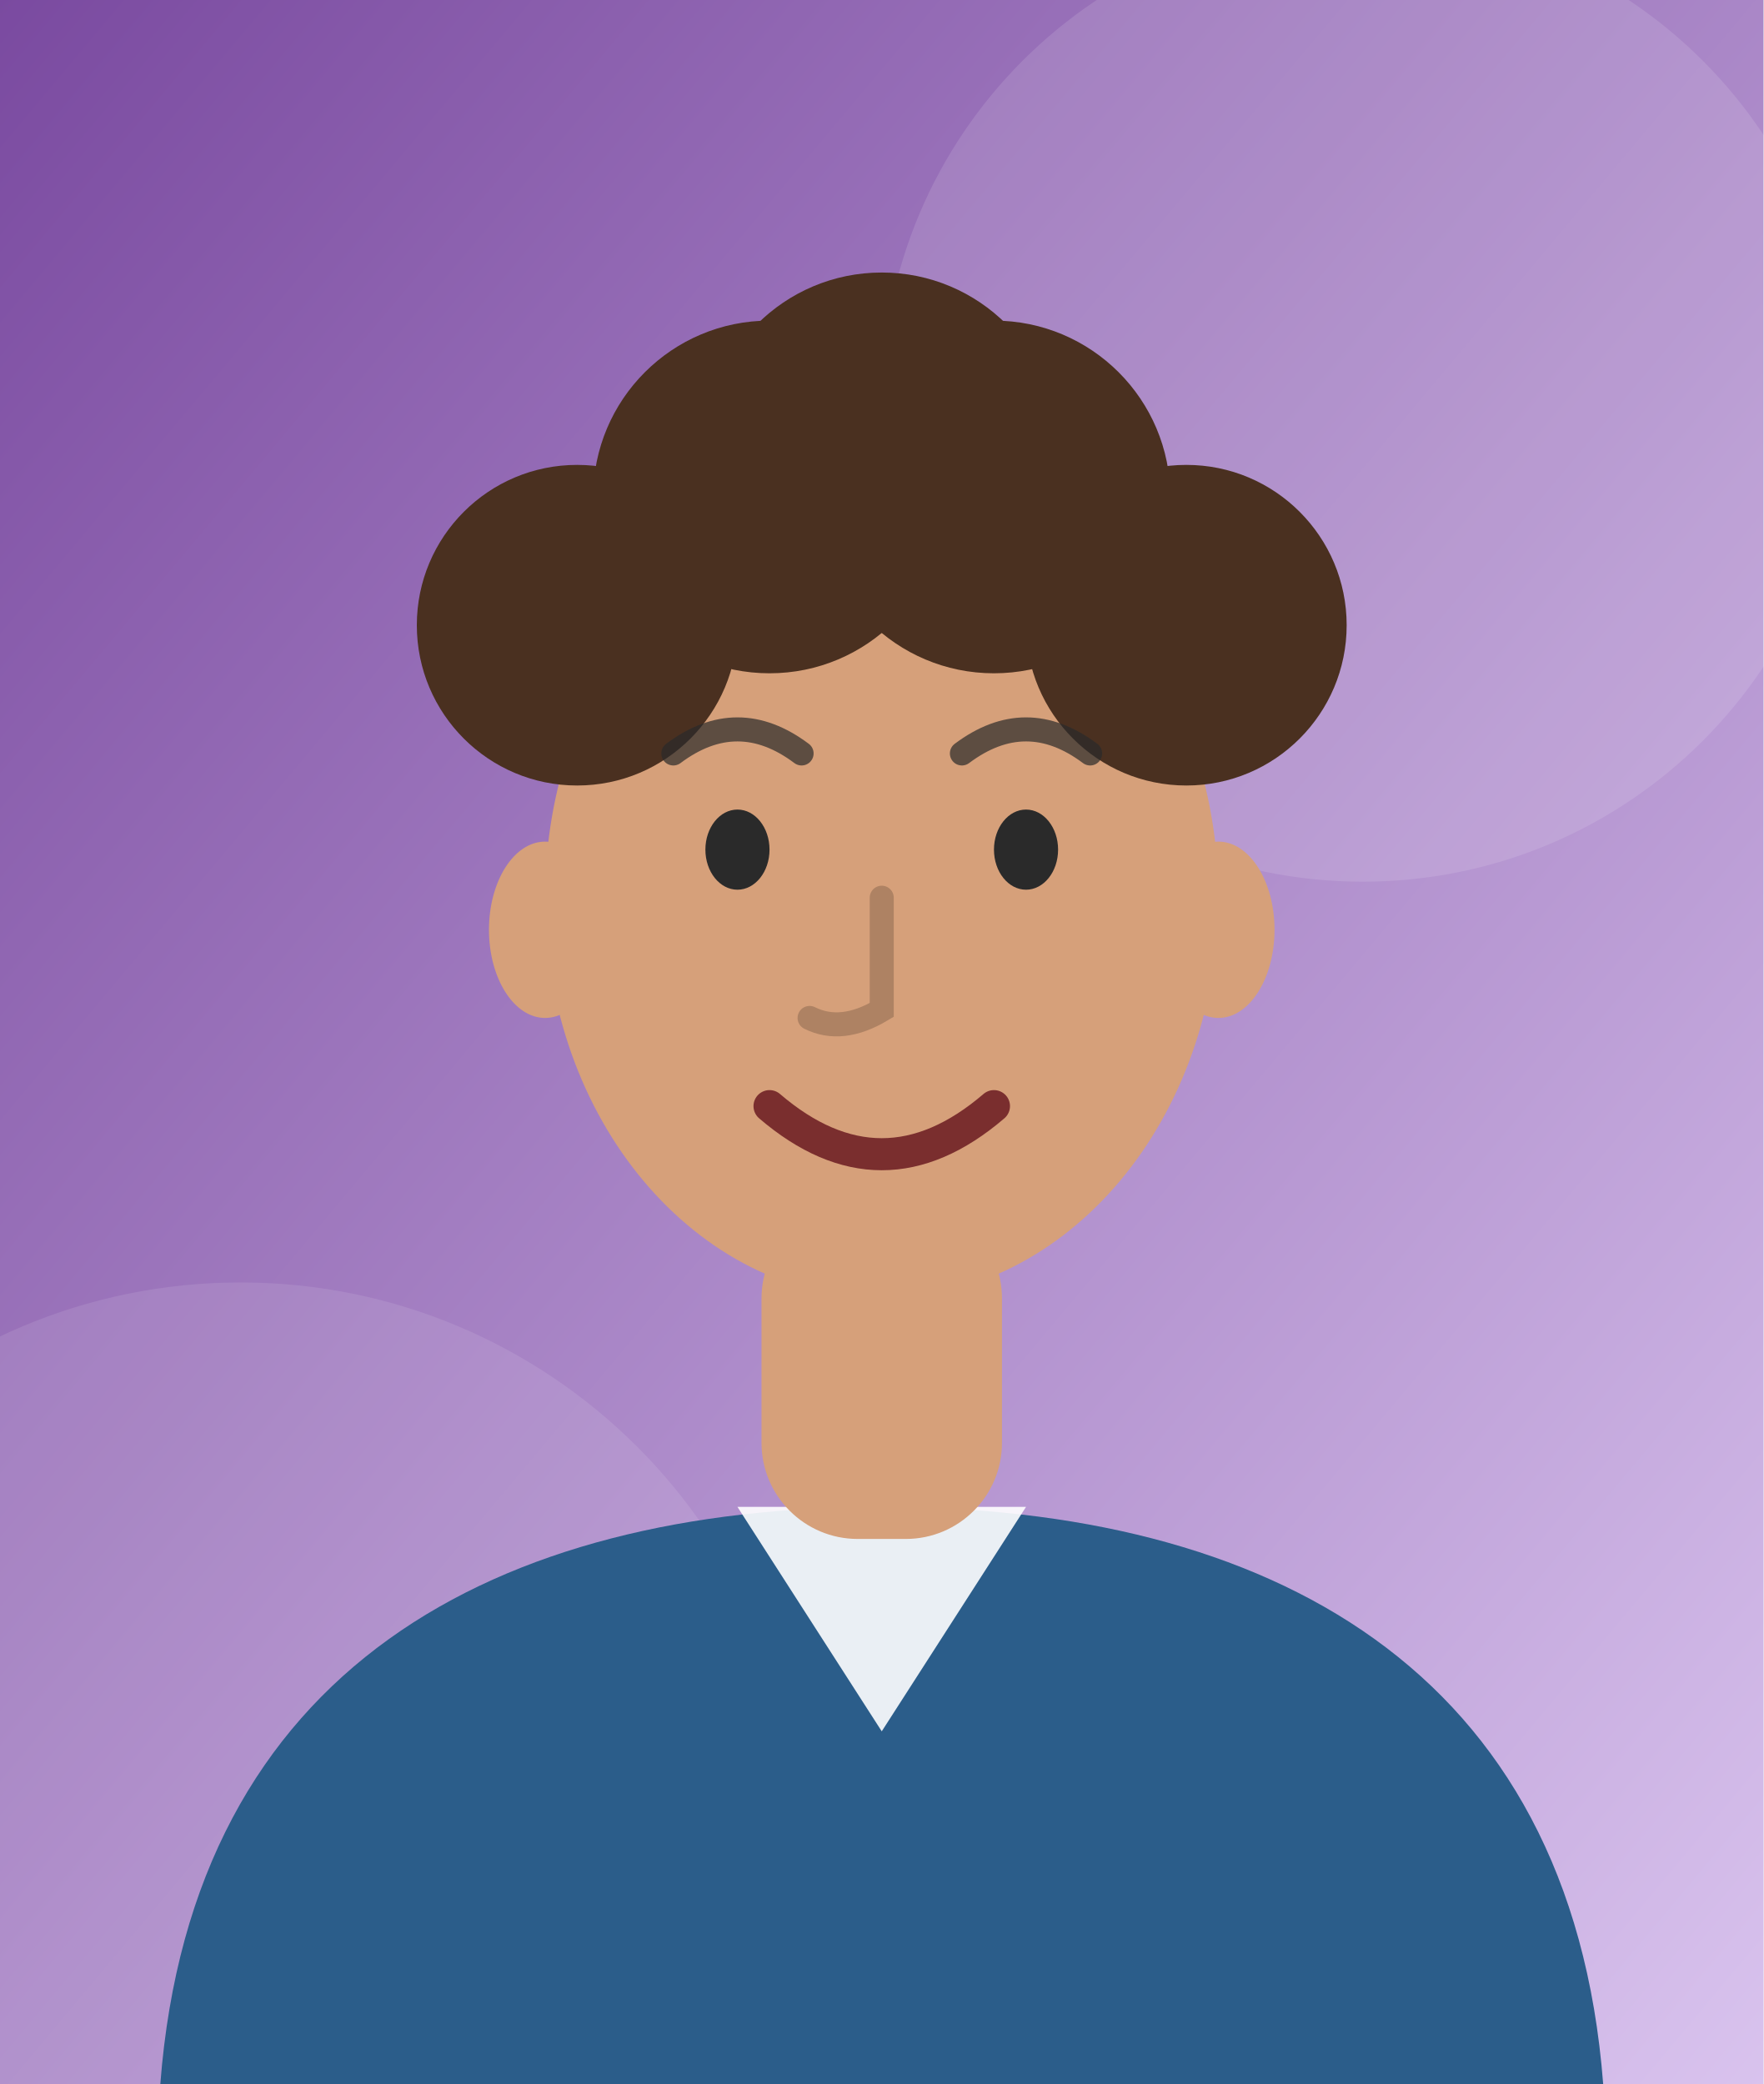
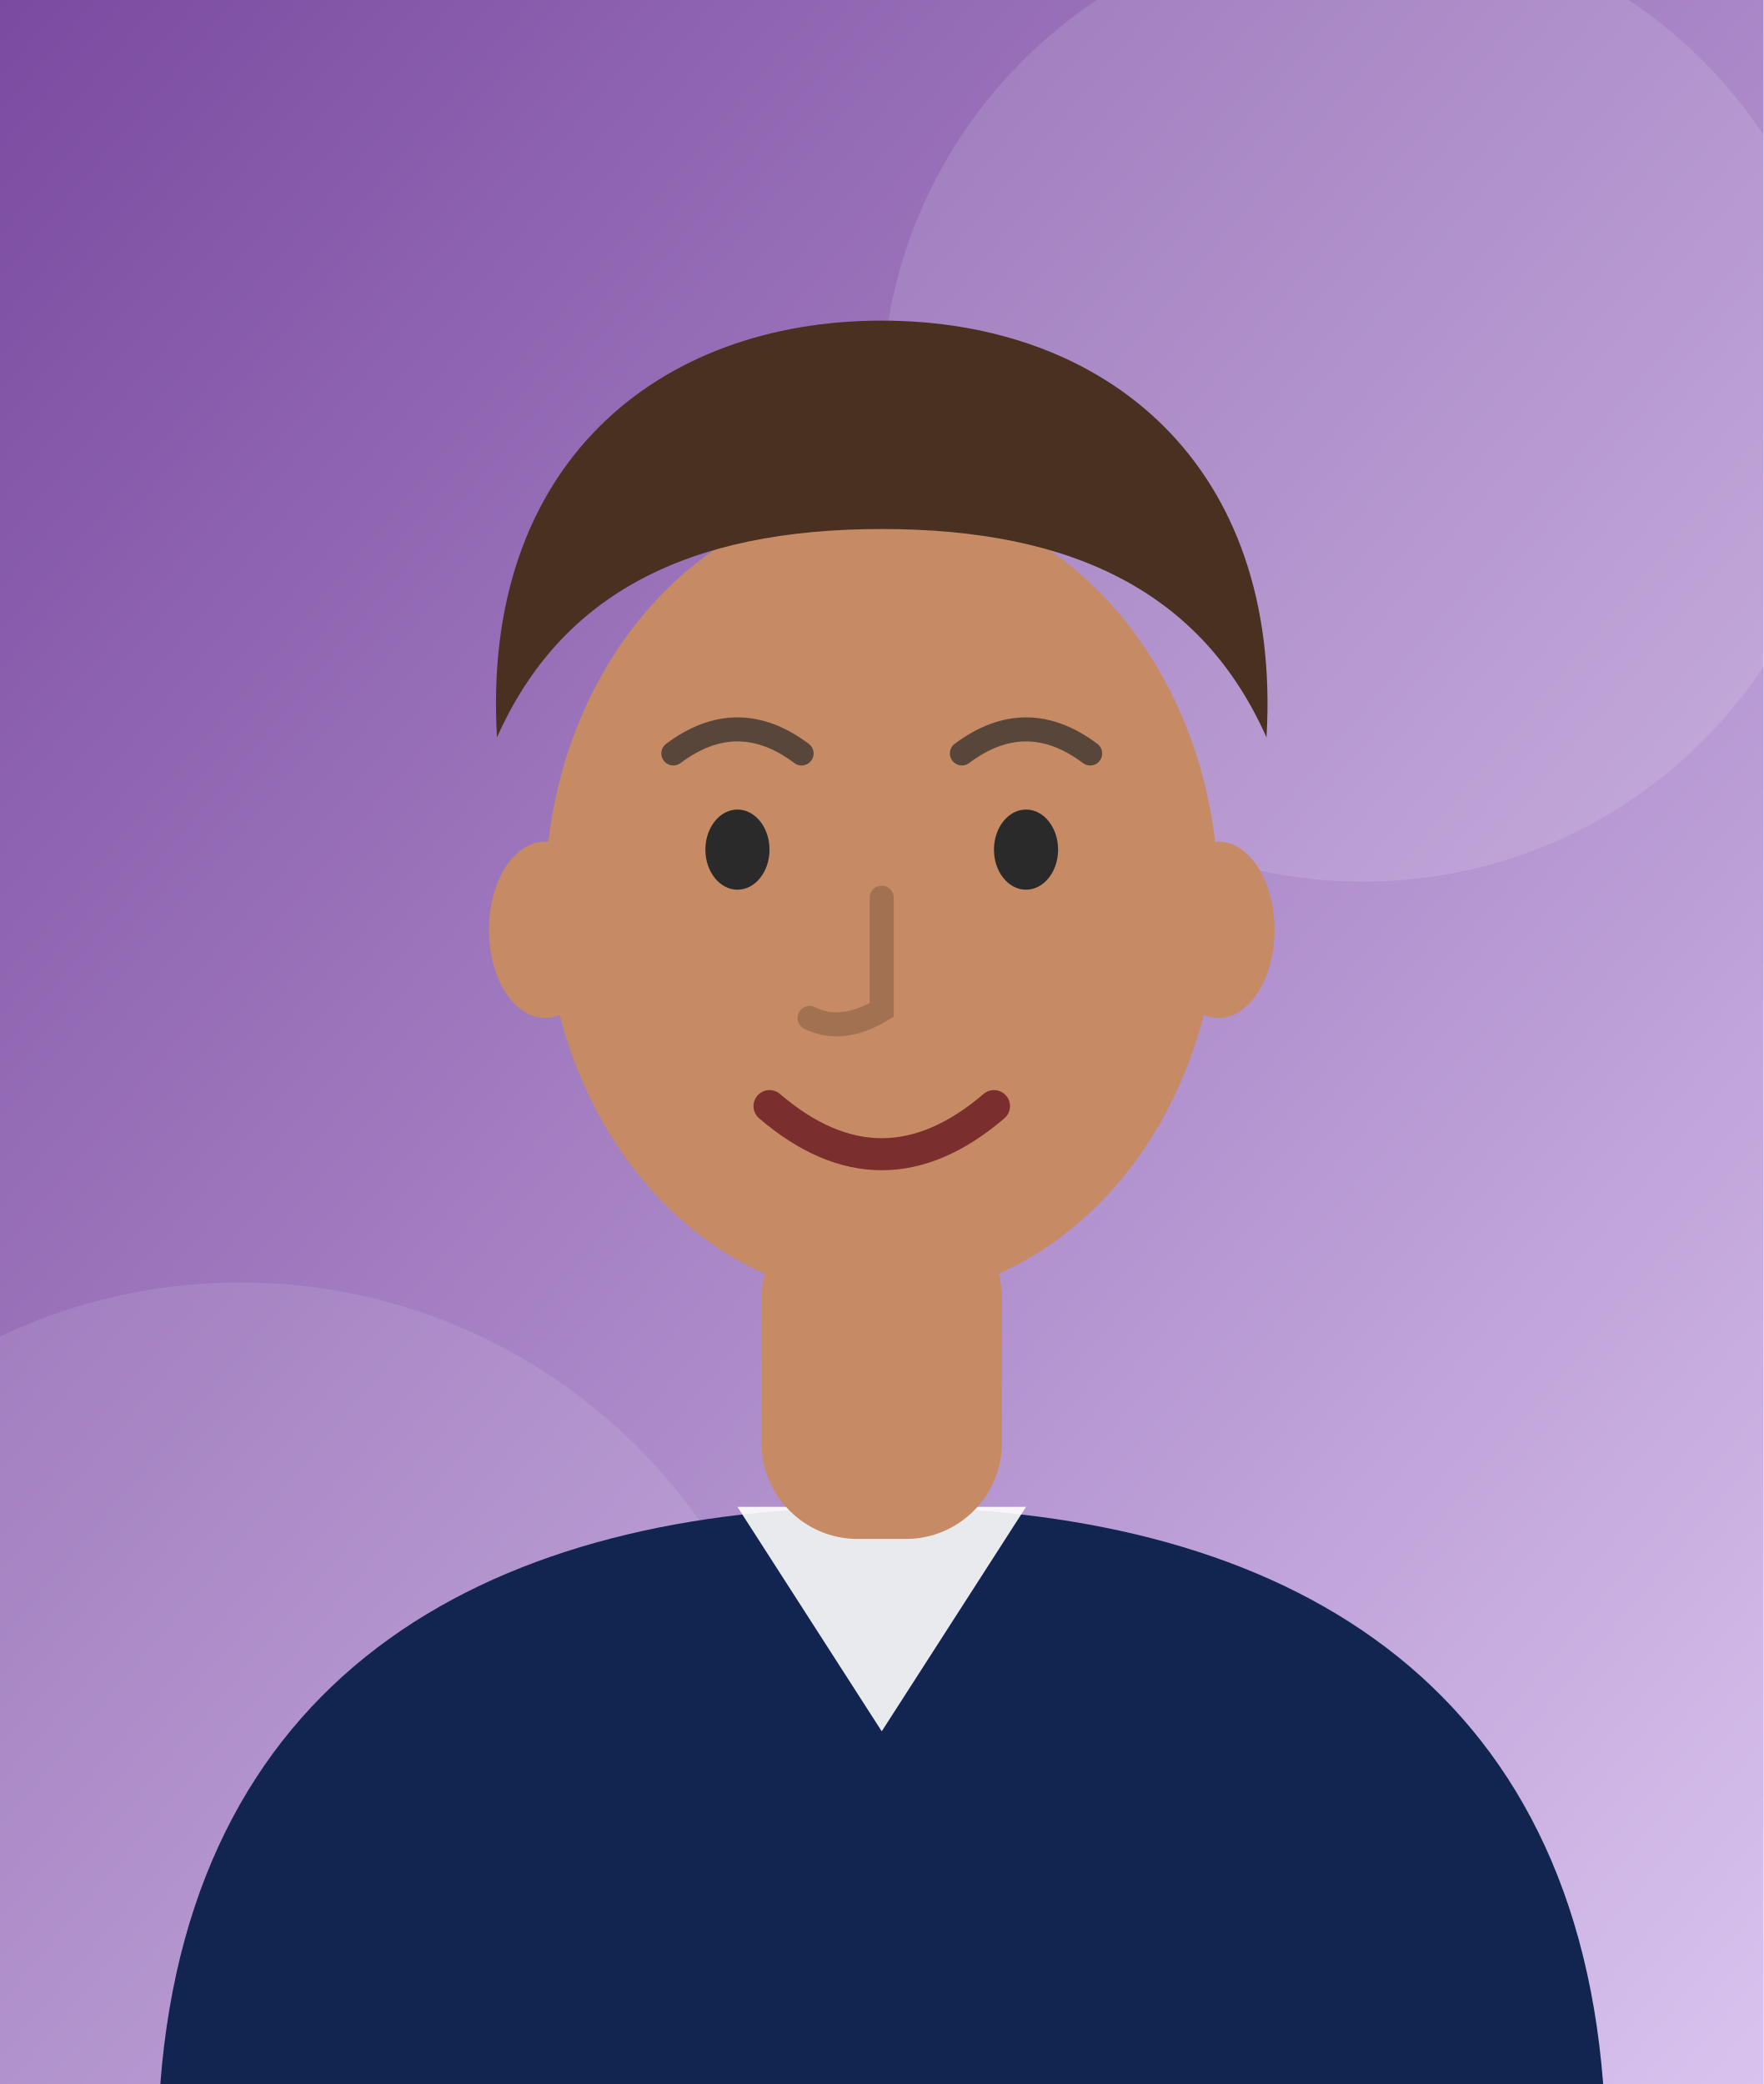
- <svg xmlns="http://www.w3.org/2000/svg" viewBox="0 0 220 260" role="img" aria-label="Platzhalter-Porträt Jan Nowak">
+ <svg xmlns="http://www.w3.org/2000/svg" viewBox="0 0 220 260" role="img" aria-label="Platzhalter-Porträt Ralph Desel">
  <defs>
    <linearGradient id="g" x1="0" y1="0" x2="1" y2="1">
      <stop offset="0" stop-color="#7a4aa0" />
      <stop offset="1" stop-color="#d9c3ee" />
    </linearGradient>
  </defs>
  <rect width="220" height="260" fill="url(#g)" />
  <circle cx="170" cy="50" r="60" fill="#fff" opacity=".12" />
  <circle cx="30" cy="230" r="70" fill="#fff" opacity=".10" />
-   <path d="M20 260c4-52 42-72 90-72s86 20 90 72z" fill="#2b5d8a" />
+   <path d="M20 260c4-52 42-72 90-72s86 20 90 72z" fill="#122450" />
  <path d="M92 188l18 28 18-28z" fill="#fff" opacity=".9" />
-   <rect x="95" y="150" width="30" height="42" rx="12" fill="#d6a07a" />
-   <ellipse cx="110" cy="112" rx="42" ry="50" fill="#d6a07a" />
-   <ellipse cx="68" cy="116" rx="7" ry="11" fill="#d6a07a" />
-   <ellipse cx="152" cy="116" rx="7" ry="11" fill="#d6a07a" />
-   <g fill="#4a3020">
-     <circle cx="72" cy="78" r="20" />
-     <circle cx="96" cy="62" r="22" />
-     <circle cx="124" cy="62" r="22" />
-     <circle cx="148" cy="78" r="20" />
-     <circle cx="110" cy="56" r="22" />
-   </g>
+   <rect x="95" y="150" width="30" height="42" rx="12" fill="#c68b64" />
+   <ellipse cx="110" cy="112" rx="42" ry="50" fill="#c68b64" />
+   <ellipse cx="68" cy="116" rx="7" ry="11" fill="#c68b64" />
+   <ellipse cx="152" cy="116" rx="7" ry="11" fill="#c68b64" />
+   <path d="M62 92c-2-34 20-52 48-52s50 18 48 52c-8-18-24-26-48-26s-40 8-48 26z" fill="#4a3020" />
  <ellipse cx="92" cy="106" rx="4" ry="5" fill="#2a2a2a" />
  <ellipse cx="128" cy="106" rx="4" ry="5" fill="#2a2a2a" />
  <path d="M84 94q8-6 16 0M120 94q8-6 16 0" stroke="#2a2a2a" stroke-width="3" fill="none" stroke-linecap="round" opacity=".7" />
  <path d="M110 112v14q-5 3-9 1" stroke="#00000030" stroke-width="3" fill="none" stroke-linecap="round" />
  <path d="M96 138q14 12 28 0" stroke="#7a2e2e" stroke-width="4" fill="none" stroke-linecap="round" />
</svg>
